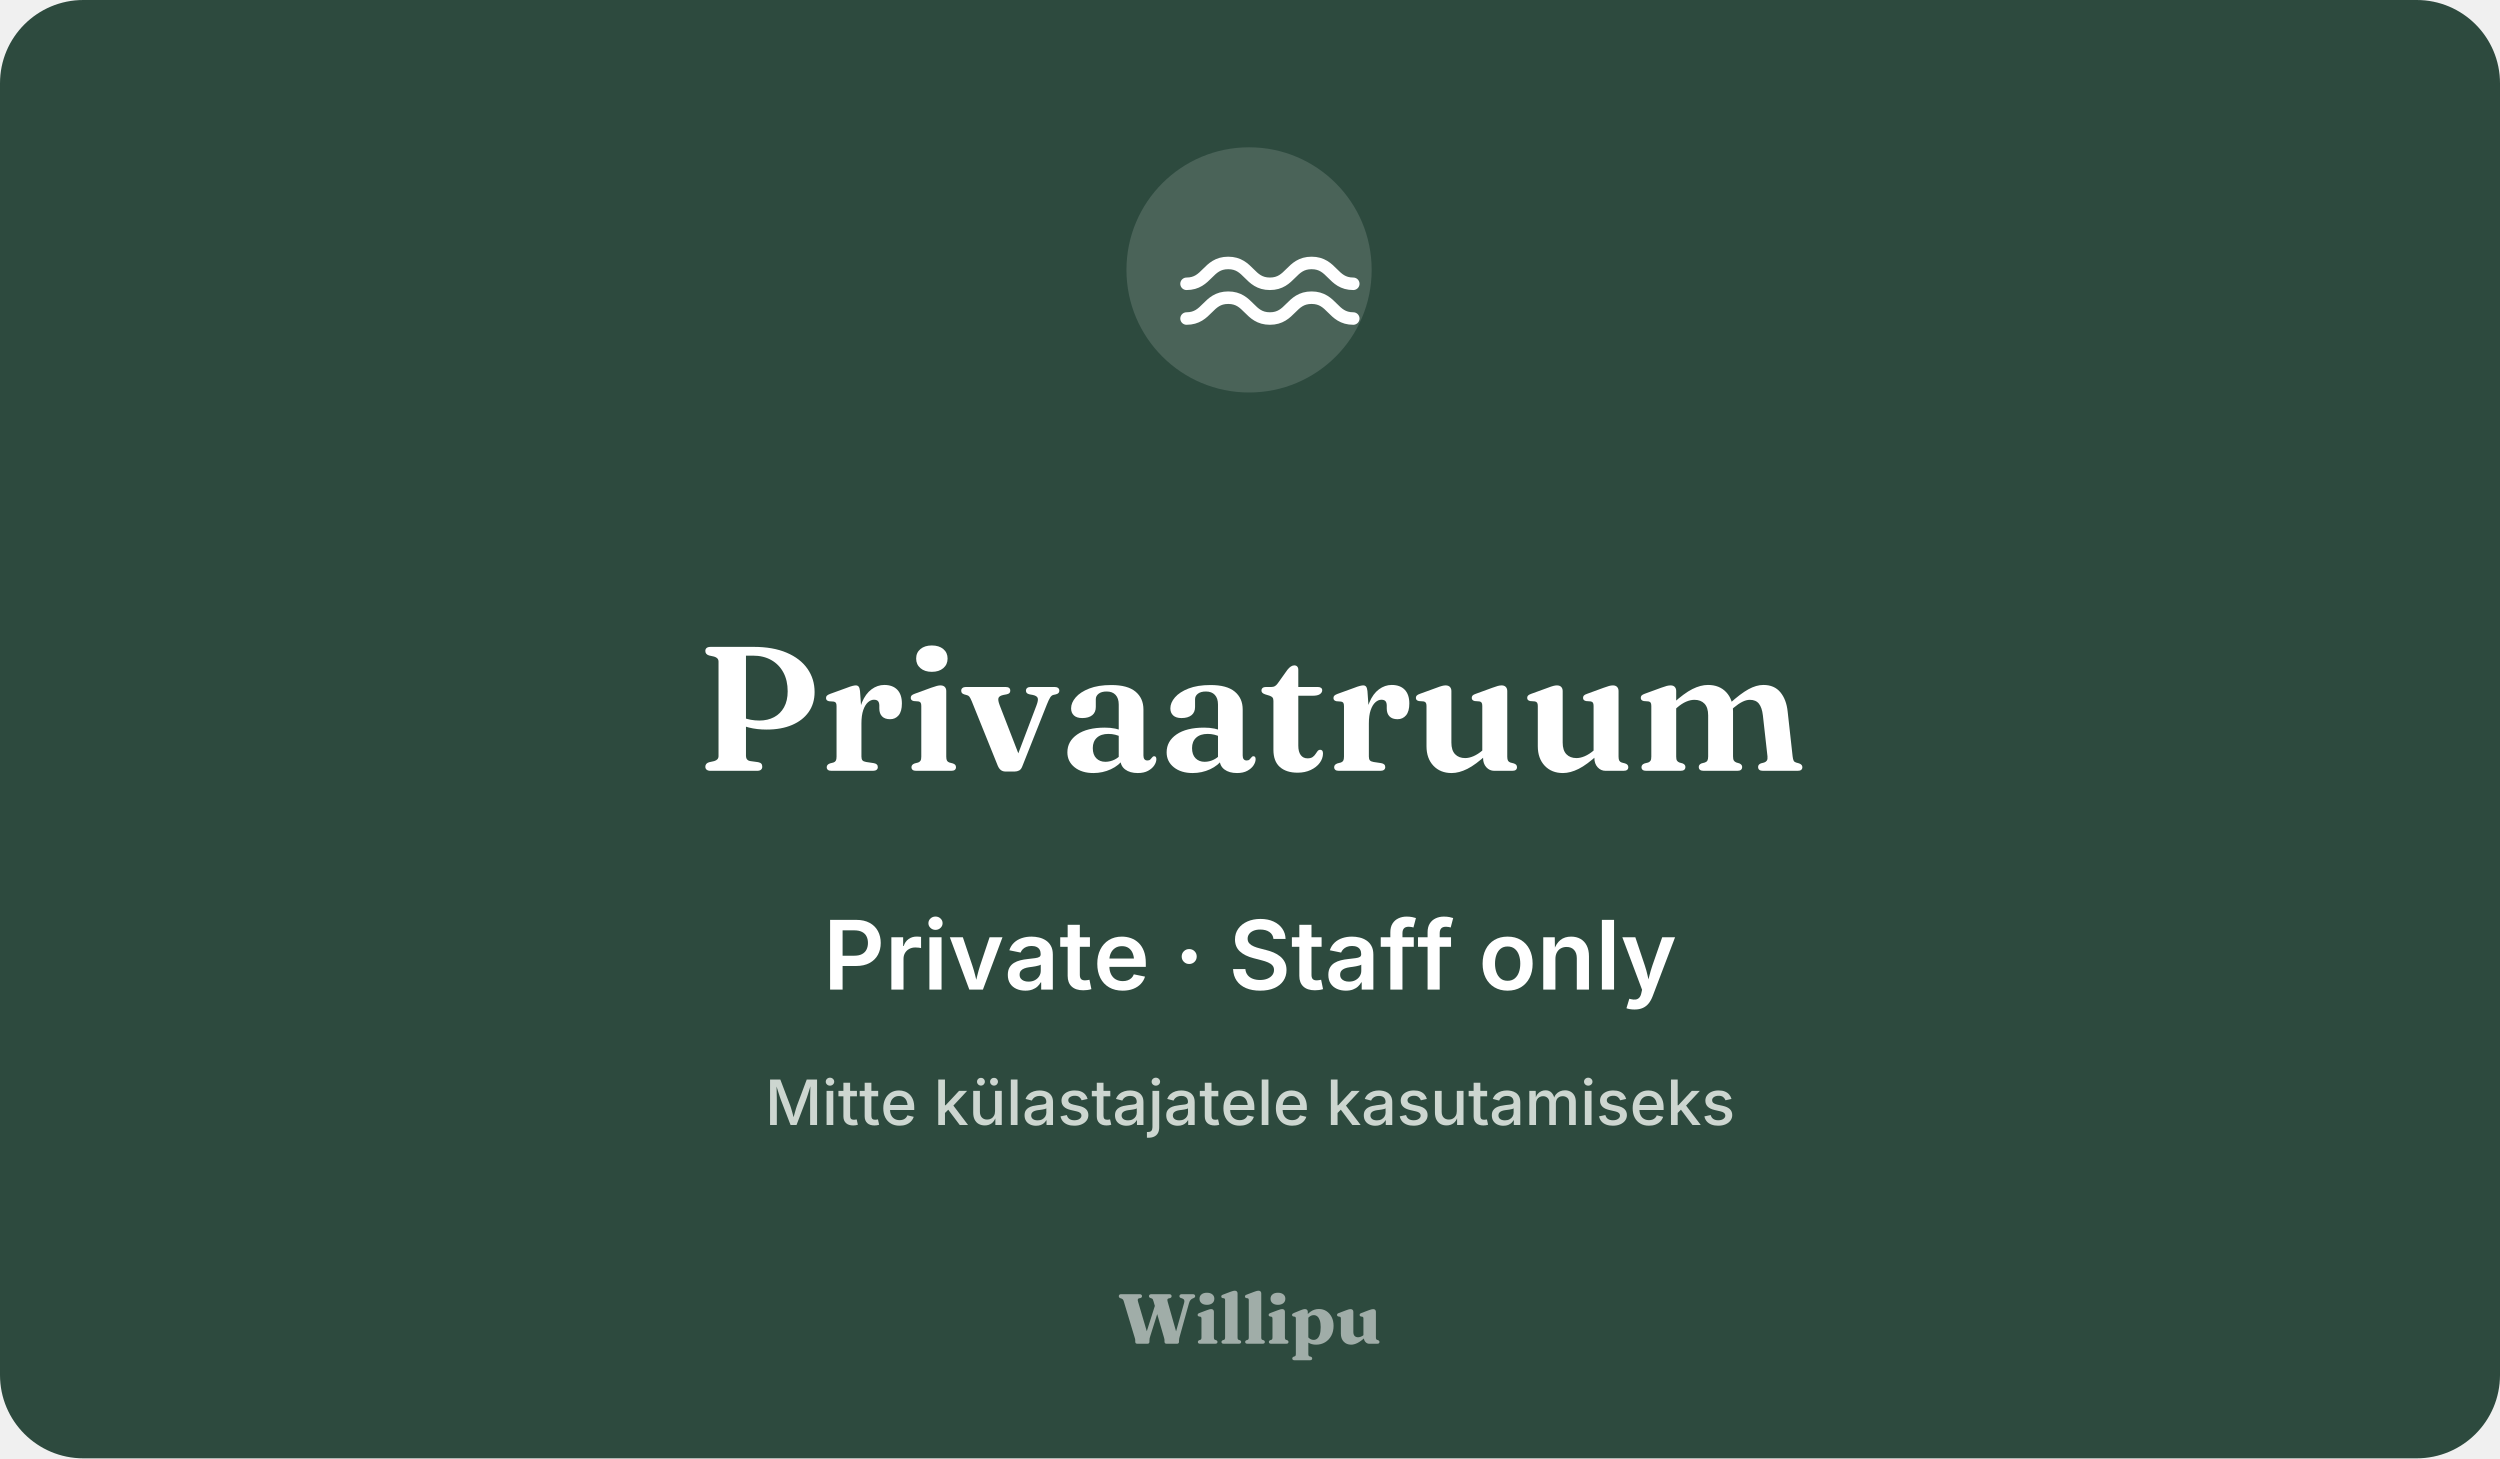
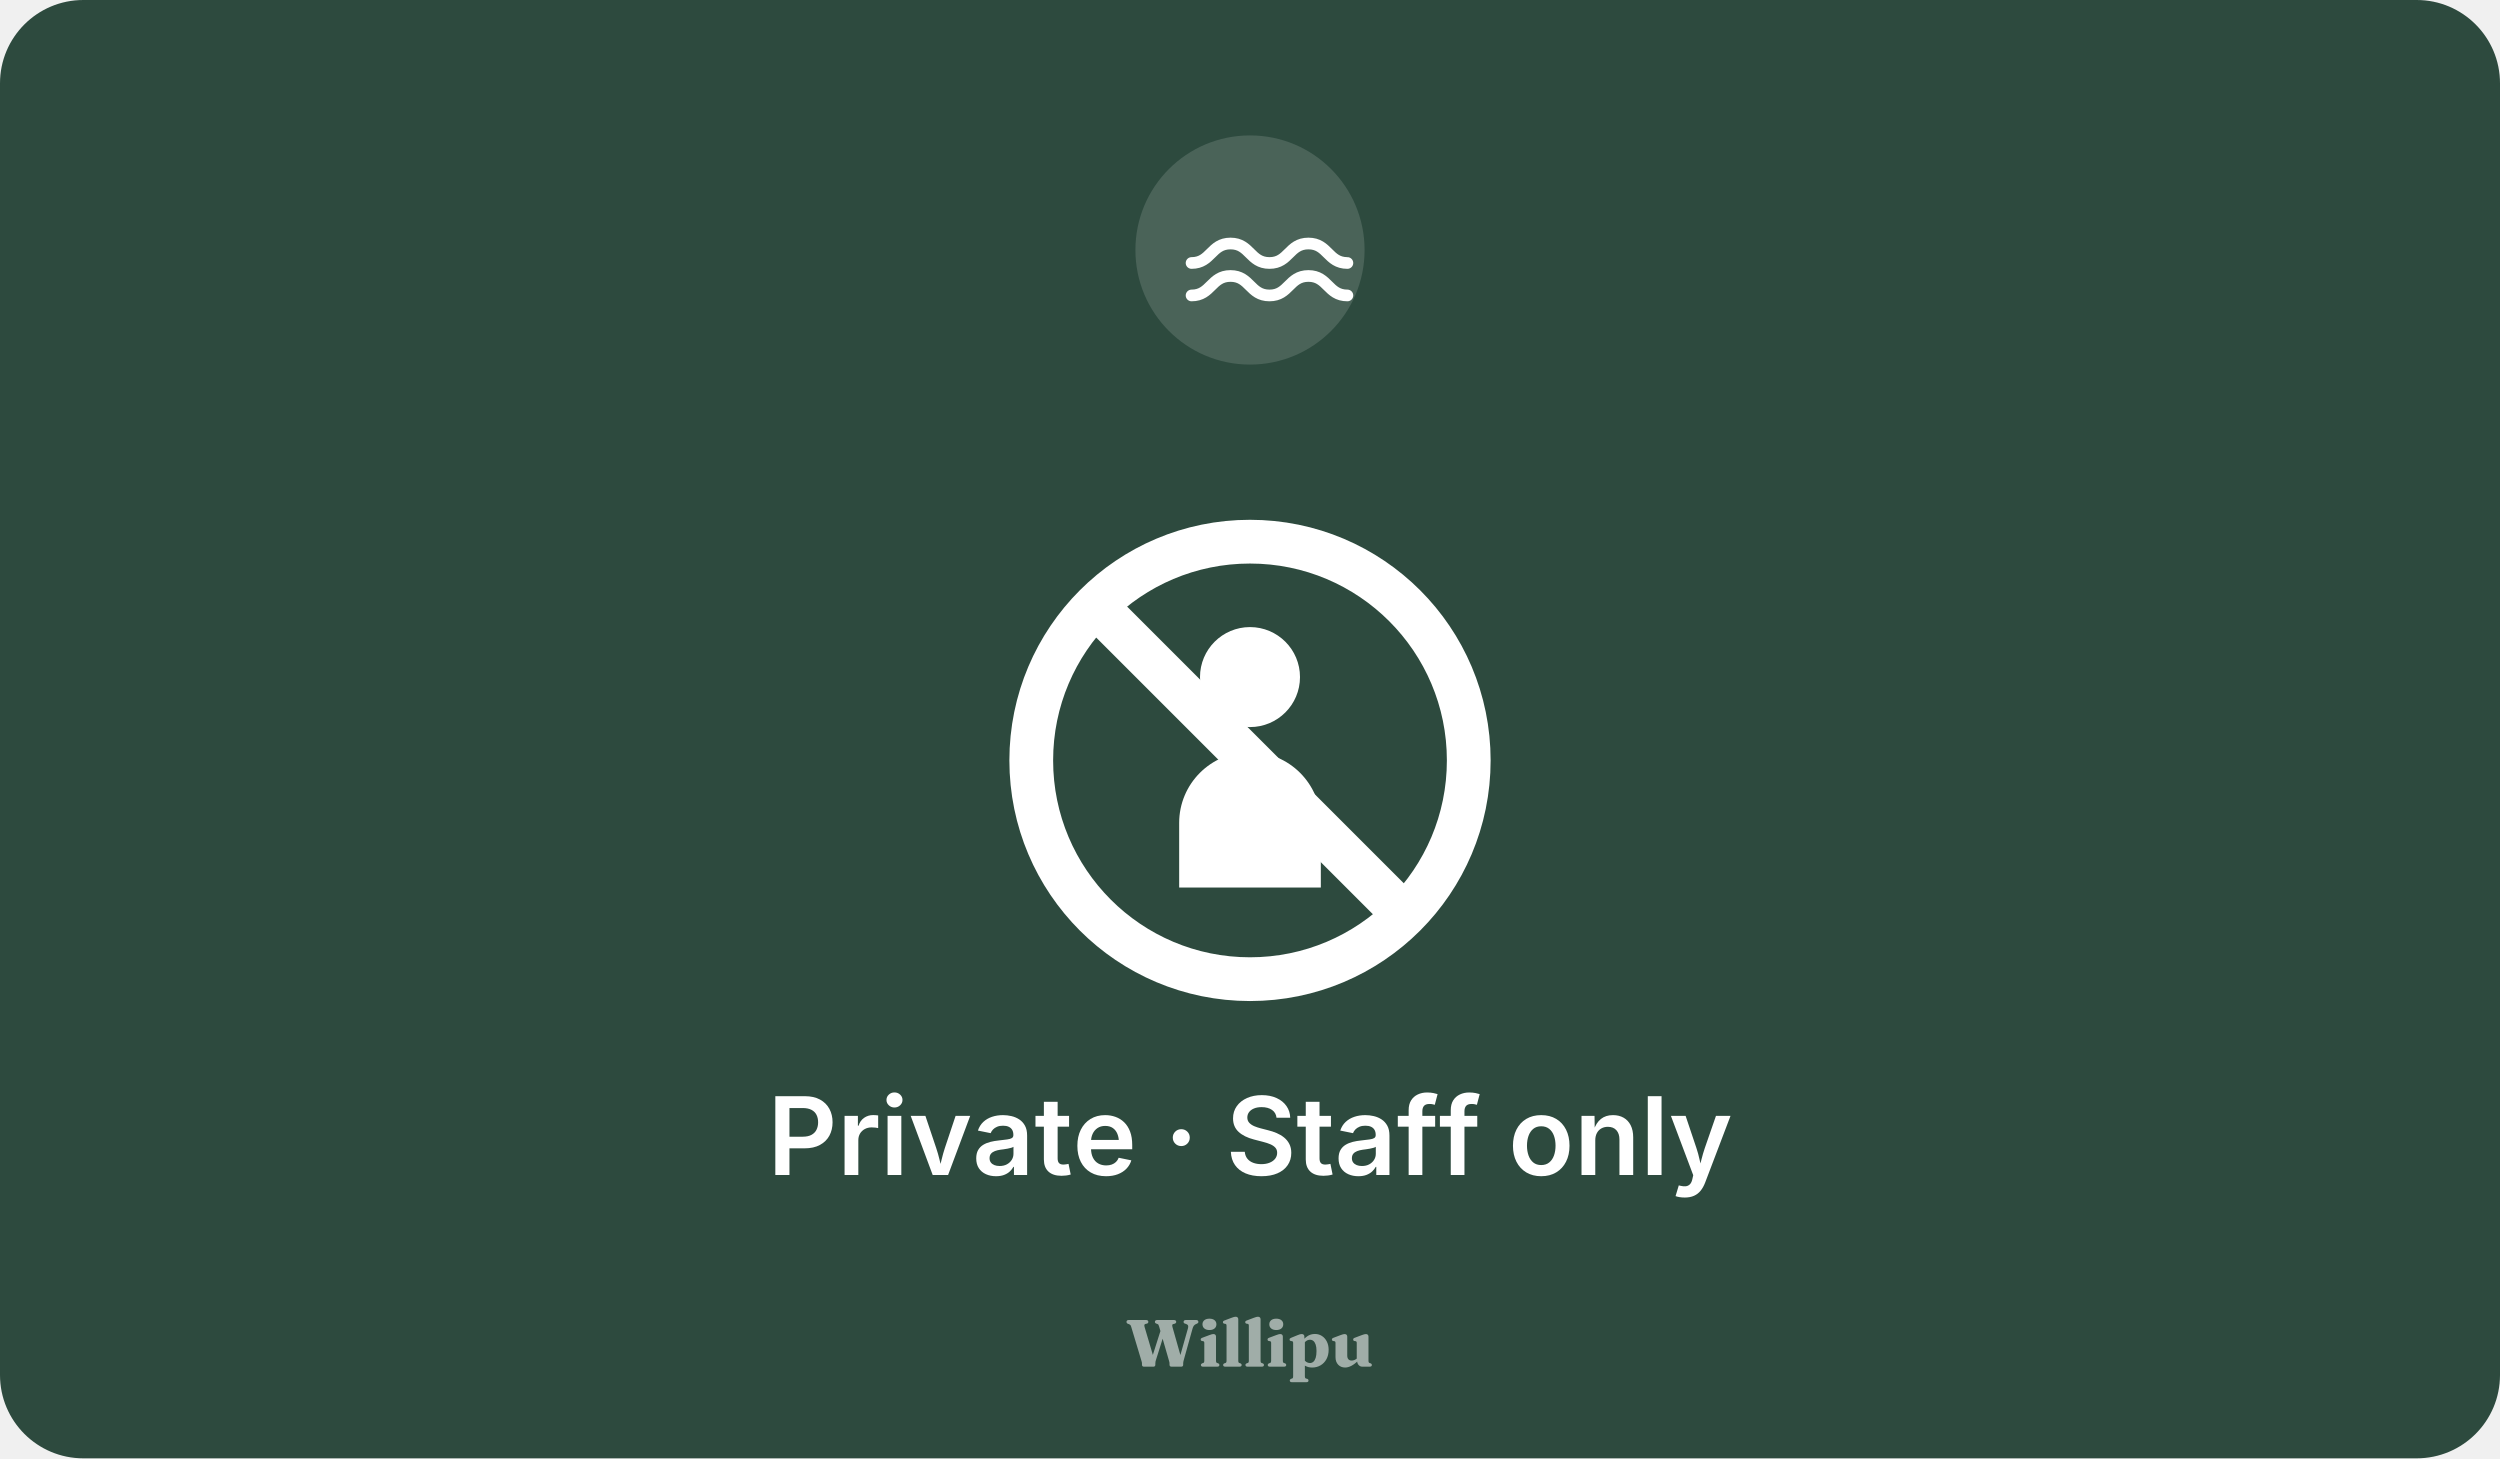
<svg xmlns="http://www.w3.org/2000/svg" width="120mm" height="70mm" viewBox="0 0 120 70">
  <rect width="120" height="70" rx="4" fill="#2d4a3e" />
-   <g transform="translate(53 6) scale(0.107)">
+   <g transform="translate(53.5 5.5) scale(0.1)">
    <circle cx="65" cy="65" r="55" fill="#ffffff" fill-opacity="0.14" />
    <g transform="translate(27.60 27.60) scale(3.1167)" fill="none" stroke="#ffffff" stroke-width="1.8" stroke-linecap="round">
      <path d="M3 14c3 0 3-3 6-3s3 3 6 3 3-3 6-3 3 3 6 3" />
      <path d="M3 19c3 0 3-3 6-3s3 3 6 3 3-3 6-3 3 3 6 3" />
    </g>
  </g>
-   <g transform="translate(33.414 37.000)" fill="#ffffff">
-     <g transform="scale(0.00425 -0.00425)">
-       <path transform="translate(0 0)" d="M1338 890Q1338 760 1271.5 665.0Q1205 570 1083.5 518.0Q962 466 797 466Q687 466 596.0 489.0Q505 512 437 554L451 643Q487 618 529.0 601.5Q571 585 618.0 576.5Q665 568 716 568Q808 568 880.0 606.0Q952 644 993.0 718.0Q1034 792 1034 898Q1034 1021 985.5 1111.0Q937 1201 849.0 1251.0Q761 1301 642 1301H563V167Q563 145 575.0 129.5Q587 114 613 110L700 98Q725 93 736.0 81.0Q747 69 747 46Q747 25 732.5 12.5Q718 0 687 0H165Q134 0 119.0 12.5Q104 25 104 46Q104 84 146 97L204 110Q228 117 240.5 131.0Q253 145 253 167V1233Q253 1255 240.5 1269.0Q228 1283 204 1290L146 1303Q104 1316 104 1354Q104 1376 119.0 1388.0Q134 1400 165 1400H650Q868 1400 1022.0 1334.5Q1176 1269 1257.0 1153.5Q1338 1038 1338 890Z" />
-       <path transform="translate(1396 0)" d="M436 530Q436 675 477.0 773.0Q518 871 585.0 920.5Q652 970 729 970Q824 970 876.0 916.0Q928 862 928 761Q928 671 891.0 627.0Q854 583 795 583Q735 583 704.0 615.0Q673 647 673 704V740Q672 772 658.0 787.5Q644 803 612 803Q577 803 544.5 774.0Q512 745 491.5 686.0Q471 627 471 535ZM455 901 471 674V161Q471 132 482.5 118.5Q494 105 524 100L610 87Q633 83 644.5 72.0Q656 61 656 42Q656 22 641.5 11.0Q627 0 600 0H133Q105 0 92.0 11.0Q79 22 79 41Q79 56 88.0 66.5Q97 77 116 84L155 94Q173 100 181.5 114.5Q190 129 190 160V731Q190 757 182.5 768.0Q175 779 158 782L105 786Q87 790 79.0 799.0Q71 808 71 822Q71 839 81.0 849.0Q91 859 117 869L299 935Q348 954 371.0 959.5Q394 965 407 965Q429 965 440.0 950.5Q451 936 455 901Z" />
-       <path transform="translate(2353 0)" d="M472 902V160Q472 129 480.5 114.5Q489 100 507 94L545 84Q564 78 573.0 67.5Q582 57 582 41Q582 22 569.0 11.0Q556 0 527 0H133Q105 0 92.0 11.0Q79 22 79 41Q79 56 88.0 66.5Q97 77 116 84L155 94Q173 101 181.5 115.0Q190 129 190 160V733Q190 759 182.5 770.0Q175 781 158 784L105 788Q87 792 79.0 801.0Q71 810 71 824Q71 841 80.5 851.0Q90 861 117 871L303 939Q342 953 365.5 959.0Q389 965 405 965Q439 965 455.5 947.5Q472 930 472 902ZM309 1118Q229 1118 180.5 1159.5Q132 1201 132 1268Q132 1335 180.5 1375.5Q229 1416 309 1416Q390 1416 438.5 1375.5Q487 1335 487 1268Q487 1201 438.5 1159.5Q390 1118 309 1118Z" />
-       <path transform="translate(2987 0)" d="M610 -8H508Q477 -8 455.5 8.0Q434 24 420 57L126 786Q110 824 99.5 837.0Q89 850 74 854L42 863Q23 869 15.0 879.0Q7 889 7 905Q7 925 21.5 936.0Q36 947 60 947H508Q561 947 561 905Q561 889 552.0 879.0Q543 869 520 864L483 857Q437 847 428.0 823.0Q419 799 442 739L677 133L614 98L857 739Q880 799 870.5 823.0Q861 847 816 857L778 864Q757 869 747.5 879.0Q738 889 738 905Q738 925 752.0 936.0Q766 947 790 947H1062Q1087 947 1101.0 936.0Q1115 925 1115 905Q1115 891 1107.0 880.5Q1099 870 1077 864L1046 857Q1027 852 1011.5 828.0Q996 804 973 746L697 51Q684 16 661.0 4.0Q638 -8 610 -8Z" />
-       <path transform="translate(4107 0)" d="M685 127V148L666 152V749Q666 819 630.5 857.5Q595 896 530 896Q471 896 439.0 871.0Q407 846 407 809V721Q407 661 367.0 628.5Q327 596 254 596Q192 596 160.0 625.5Q128 655 128 706Q128 769 180.0 829.5Q232 890 333.0 929.5Q434 969 582 969Q766 969 855.5 894.5Q945 820 945 693V173Q945 145 956.5 131.0Q968 117 989 117Q1011 117 1022.0 127.5Q1033 138 1041 149Q1046 156 1052.0 160.5Q1058 165 1067 165Q1079 165 1085.0 156.0Q1091 147 1091 132Q1091 98 1067.5 62.0Q1044 26 997.5 0.5Q951 -25 881 -25Q792 -25 738.5 15.5Q685 56 685 127ZM86 209Q86 334 197.5 411.0Q309 488 509 488Q574 488 626.5 477.0Q679 466 717 447L695 383Q661 399 625.5 408.0Q590 417 549 417Q466 417 419.5 374.5Q373 332 373 257Q373 182 412.5 142.0Q452 102 515 102Q569 102 618.5 126.5Q668 151 702 195L724 138Q669 60 576.5 17.5Q484 -25 380 -25Q249 -25 167.5 40.0Q86 105 86 209Z" />
-       <path transform="translate(5228 0)" d="M685 127V148L666 152V749Q666 819 630.5 857.5Q595 896 530 896Q471 896 439.0 871.0Q407 846 407 809V721Q407 661 367.0 628.5Q327 596 254 596Q192 596 160.0 625.5Q128 655 128 706Q128 769 180.0 829.5Q232 890 333.0 929.5Q434 969 582 969Q766 969 855.5 894.5Q945 820 945 693V173Q945 145 956.5 131.0Q968 117 989 117Q1011 117 1022.0 127.5Q1033 138 1041 149Q1046 156 1052.0 160.5Q1058 165 1067 165Q1079 165 1085.0 156.0Q1091 147 1091 132Q1091 98 1067.5 62.0Q1044 26 997.5 0.5Q951 -25 881 -25Q792 -25 738.5 15.5Q685 56 685 127ZM86 209Q86 334 197.5 411.0Q309 488 509 488Q574 488 626.5 477.0Q679 466 717 447L695 383Q661 399 625.5 408.0Q590 417 549 417Q466 417 419.5 374.5Q373 332 373 257Q373 182 412.5 142.0Q452 102 515 102Q569 102 618.5 126.5Q668 151 702 195L724 138Q669 60 576.5 17.5Q484 -25 380 -25Q249 -25 167.5 40.0Q86 105 86 209Z" />
-       <path transform="translate(6349 0)" d="M126 849 80 863Q56 871 46.0 881.5Q36 892 36 906Q36 926 49.5 936.5Q63 947 86 947H147Q171 947 187.0 956.0Q203 965 220 988L329 1141Q350 1167 369.0 1179.0Q388 1191 407 1191Q428 1191 440.0 1178.0Q452 1165 452 1140V285Q452 215 479.5 178.0Q507 141 556 141Q593 141 613.5 155.5Q634 170 646.0 189.0Q658 208 669.5 222.5Q681 237 699 238Q714 238 722.5 228.0Q731 218 731 195Q730 138 693.5 89.0Q657 40 592.0 9.5Q527 -21 444 -21Q316 -21 243.5 43.5Q171 108 171 238V790Q171 816 160.5 828.5Q150 841 126 849ZM341 848V947H672Q695 947 708.5 937.5Q722 928 722 910Q722 884 696.0 866.0Q670 848 612 848Z" />
-       <path transform="translate(7127 0)" d="M436 530Q436 675 477.0 773.0Q518 871 585.0 920.5Q652 970 729 970Q824 970 876.0 916.0Q928 862 928 761Q928 671 891.0 627.0Q854 583 795 583Q735 583 704.0 615.0Q673 647 673 704V740Q672 772 658.0 787.5Q644 803 612 803Q577 803 544.5 774.0Q512 745 491.5 686.0Q471 627 471 535ZM455 901 471 674V161Q471 132 482.5 118.5Q494 105 524 100L610 87Q633 83 644.5 72.0Q656 61 656 42Q656 22 641.5 11.0Q627 0 600 0H133Q105 0 92.0 11.0Q79 22 79 41Q79 56 88.0 66.5Q97 77 116 84L155 94Q173 100 181.5 114.5Q190 129 190 160V731Q190 757 182.5 768.0Q175 779 158 782L105 786Q87 790 79.0 799.0Q71 808 71 822Q71 839 81.0 849.0Q91 859 117 869L299 935Q348 954 371.0 959.5Q394 965 407 965Q429 965 440.0 950.5Q451 936 455 901Z" />
-       <path transform="translate(8084 0)" d="M804 144V193L795 197V733Q795 758 787.5 769.5Q780 781 763 784L710 788Q692 792 684.0 801.0Q676 810 676 824Q676 840 685.5 850.5Q695 861 722 870L908 938Q946 952 969.5 958.5Q993 965 1013 965Q1044 965 1060.5 947.5Q1077 930 1077 901V160Q1077 129 1085.5 114.5Q1094 100 1112 94L1150 84Q1169 78 1178.0 67.5Q1187 57 1187 41Q1187 22 1174.0 11.0Q1161 0 1132 0H931Q877 0 840.5 40.5Q804 81 804 144ZM165 278V733Q165 758 157.0 769.5Q149 781 132 784L79 788Q61 792 53.0 801.0Q45 810 45 824Q45 840 55.0 850.5Q65 861 91 870L278 938Q317 953 340.0 959.0Q363 965 380 965Q413 965 429.5 947.5Q446 930 446 901V319Q446 231 488.0 187.5Q530 144 602 144Q646 144 696.0 165.5Q746 187 799 232L839 267L885 220L846 185Q720 69 626.0 22.0Q532 -25 449 -25Q321 -25 243.0 57.5Q165 140 165 278Z" />
-       <path transform="translate(9341 0)" d="M804 144V193L795 197V733Q795 758 787.5 769.5Q780 781 763 784L710 788Q692 792 684.0 801.0Q676 810 676 824Q676 840 685.5 850.5Q695 861 722 870L908 938Q946 952 969.5 958.5Q993 965 1013 965Q1044 965 1060.5 947.5Q1077 930 1077 901V160Q1077 129 1085.5 114.5Q1094 100 1112 94L1150 84Q1169 78 1178.0 67.5Q1187 57 1187 41Q1187 22 1174.0 11.0Q1161 0 1132 0H931Q877 0 840.5 40.5Q804 81 804 144ZM165 278V733Q165 758 157.0 769.5Q149 781 132 784L79 788Q61 792 53.0 801.0Q45 810 45 824Q45 840 55.0 850.5Q65 861 91 870L278 938Q317 953 340.0 959.0Q363 965 380 965Q413 965 429.5 947.5Q446 930 446 901V319Q446 231 488.0 187.5Q530 144 602 144Q646 144 696.0 165.5Q746 187 799 232L839 267L885 220L846 185Q720 69 626.0 22.0Q532 -25 449 -25Q321 -25 243.0 57.5Q165 140 165 278Z" />
-       <path transform="translate(10598 0)" d="M471 902V160Q471 129 480.0 115.0Q489 101 507 94L543 84Q575 71 575 44Q575 0 519 0H133Q105 0 92.0 11.0Q79 22 79 41Q79 56 87.5 66.5Q96 77 115 84L155 94Q173 101 181.5 115.0Q190 129 190 160V733Q190 759 182.5 770.0Q175 781 158 784L105 788Q87 792 79.0 801.0Q71 810 71 824Q71 841 80.5 851.0Q90 861 117 871L303 939Q341 953 364.0 959.0Q387 965 408 965Q439 965 455.0 947.5Q471 930 471 902ZM441 679 395 726 434 761Q561 877 654.0 923.5Q747 970 830 970Q959 970 1036.0 888.0Q1113 806 1113 668V163Q1113 130 1122.5 115.5Q1132 101 1151 94L1185 84Q1216 70 1216 44Q1216 0 1161 0H782Q726 0 726 44Q726 71 757 84L795 94Q815 101 823.5 116.0Q832 131 832 163V627Q832 715 790.5 758.5Q749 802 677 802Q632 802 583.0 781.0Q534 760 481 714ZM1082 679 1037 726 1075 761Q1199 873 1287.5 921.5Q1376 970 1456 970Q1579 970 1647.5 887.5Q1716 805 1730 668L1786 163Q1790 130 1797.5 115.0Q1805 100 1824 94L1859 84Q1878 77 1887.0 66.5Q1896 56 1896 41Q1896 22 1883.0 11.0Q1870 0 1842 0H1452Q1396 0 1396 44Q1396 71 1427 84L1465 94Q1485 101 1495.0 116.0Q1505 131 1502 163L1450 627Q1440 714 1405.5 758.0Q1371 802 1303 802Q1263 802 1218.0 779.5Q1173 757 1122 714Z" />
-     </g>
+   <g>
+     <circle cx="60" cy="32.5" r="2.4" fill="#ffffff" />
+     <path d="M 56.6,42.6 v-3.1 a 3.4,3.4 0 0 1 6.8,0 v3.1 z" fill="#ffffff" />
+     <circle cx="60" cy="36.5" r="10.5" fill="none" stroke="#ffffff" stroke-width="2.1" />
+     <line x1="52.6" y1="29.1" x2="67.4" y2="43.9" stroke="#ffffff" stroke-width="2.1" />
  </g>
-   <g transform="translate(39.508 47.500)" fill="#ffffff">
-     <g transform="scale(0.002246 -0.002246)">
+   <g transform="translate(36.835 56.400)" fill="#ffffff">
+     <g transform="scale(0.002539 -0.002539)">
      <path transform="translate(0 0)" d="M150 0V1490H707Q878 1490 995.0 1426.0Q1112 1362 1172.0 1250.5Q1232 1139 1232 997Q1232 854 1171.5 743.0Q1111 632 993.0 568.0Q875 504 703 504H334V724H668Q769 724 833.5 759.0Q898 794 928.5 856.0Q959 918 959 997Q959 1076 928.5 1137.0Q898 1198 833.0 1232.0Q768 1266 666 1266H417V0Z" />
      <path transform="translate(1321 0)" d="M138 0V1118H390V931H402Q432 1028 507.0 1080.5Q582 1133 678 1133Q700 1133 727.0 1131.0Q754 1129 773 1126V887Q757 892 721.0 896.0Q685 900 650 900Q578 900 520.5 869.0Q463 838 430.5 783.5Q398 729 398 658V0Z" />
      <path transform="translate(2134 0)" d="M138 0V1118H398V0ZM268 1276Q206 1276 161.5 1318.0Q117 1360 117 1418Q117 1478 161.5 1519.5Q206 1561 268 1561Q331 1561 375.5 1519.5Q420 1478 420 1419Q420 1360 375.5 1318.0Q331 1276 268 1276Z" />
      <path transform="translate(2670 0)" d="M455 0 39 1118H317L521 510Q557 403 583.0 295.0Q609 187 636 76H571Q599 187 624.5 295.0Q650 403 685 510L888 1118H1164L746 0Z" />
      <path transform="translate(3872 0)" d="M450 -23Q344 -23 259.0 15.5Q174 54 125.0 129.0Q76 204 76 314Q76 409 111.5 471.0Q147 533 207.5 570.0Q268 607 344.0 626.0Q420 645 502 653Q599 664 660.0 672.0Q721 680 749.5 698.0Q778 716 778 754V759Q778 814 756.0 852.5Q734 891 690.5 911.5Q647 932 583 932Q518 932 470.5 912.0Q423 892 393.0 860.0Q363 828 349 791L108 840Q141 939 210.0 1003.5Q279 1068 374.5 1100.0Q470 1132 582 1132Q661 1132 741.5 1113.5Q822 1095 889.0 1051.0Q956 1007 997.0 933.0Q1038 859 1038 747V0H789V154H779Q754 107 710.5 66.5Q667 26 602.5 1.5Q538 -23 450 -23ZM517 170Q598 170 656.5 202.0Q715 234 747.5 286.5Q780 339 780 401V533Q767 523 736.5 514.0Q706 505 668.5 498.0Q631 491 594.5 486.0Q558 481 533 478Q475 470 428.0 452.0Q381 434 354.5 401.5Q328 369 328 317Q328 269 352.5 236.5Q377 204 419.5 187.0Q462 170 517 170Z" />
      <path transform="translate(5048 0)" d="M655 1118V914H20V1118ZM179 1384H439V315Q439 254 465.0 225.5Q491 197 550 197Q568 197 597.5 201.5Q627 206 645 210L686 9Q643 -4 598.0 -9.5Q553 -15 512 -15Q351 -15 265.0 65.0Q179 145 179 293Z" />
      <path transform="translate(5771 0)" d="M632 -23Q463 -23 341.5 48.0Q220 119 154.5 248.0Q89 377 89 552Q89 725 153.5 855.0Q218 985 336.5 1058.5Q455 1132 615 1132Q717 1132 809.5 1099.0Q902 1066 973.5 997.0Q1045 928 1085.5 821.5Q1126 715 1126 568V486H212V663H997L875 611Q875 705 846.0 776.5Q817 848 759.5 888.0Q702 928 616 928Q530 928 470.0 887.5Q410 847 378.5 779.5Q347 712 347 629V507Q347 401 383.0 328.0Q419 255 484.0 218.0Q549 181 635 181Q692 181 738.5 197.5Q785 214 819.0 246.5Q853 279 870 326L1109 277Q1082 187 1017.0 119.5Q952 52 854.5 14.5Q757 -23 632 -23Z" />
      <path transform="translate(7498 0)" d="M326 547Q259 547 212.5 593.0Q166 639 166 707Q166 774 212.5 820.0Q259 866 326 866Q394 866 440.5 820.0Q487 774 487 707Q487 639 440.5 593.0Q394 547 326 547Z" />
      <path transform="translate(8667 0)" d="M673 -23Q500 -23 372.5 31.0Q245 85 173.0 188.0Q101 291 95 438H358Q365 360 407.0 308.0Q449 256 518.0 230.5Q587 205 671 205Q759 205 826.5 232.0Q894 259 932.0 307.5Q970 356 970 420Q970 478 936.5 516.0Q903 554 842.5 580.5Q782 607 701 627L532 671Q345 719 240.5 816.0Q136 913 136 1071Q136 1203 207.0 1302.0Q278 1401 401.0 1455.5Q524 1510 680 1510Q839 1510 959.0 1455.0Q1079 1400 1146.5 1303.0Q1214 1206 1217 1082H958Q948 1178 872.5 1230.5Q797 1283 676 1283Q592 1283 531.5 1257.5Q471 1232 438.5 1188.0Q406 1144 406 1087Q406 1025 444.5 985.0Q483 945 541.5 921.0Q600 897 660 882L799 846Q882 826 960.0 793.0Q1038 760 1100.5 709.5Q1163 659 1200.0 587.0Q1237 515 1237 418Q1237 287 1170.0 187.5Q1103 88 977.0 32.5Q851 -23 673 -23Z" />
      <path transform="translate(9999 0)" d="M655 1118V914H20V1118ZM179 1384H439V315Q439 254 465.0 225.5Q491 197 550 197Q568 197 597.5 201.5Q627 206 645 210L686 9Q643 -4 598.0 -9.5Q553 -15 512 -15Q351 -15 265.0 65.0Q179 145 179 293Z" />
      <path transform="translate(10722 0)" d="M450 -23Q344 -23 259.0 15.5Q174 54 125.0 129.0Q76 204 76 314Q76 409 111.5 471.0Q147 533 207.5 570.0Q268 607 344.0 626.0Q420 645 502 653Q599 664 660.0 672.0Q721 680 749.5 698.0Q778 716 778 754V759Q778 814 756.0 852.5Q734 891 690.5 911.5Q647 932 583 932Q518 932 470.5 912.0Q423 892 393.0 860.0Q363 828 349 791L108 840Q141 939 210.0 1003.5Q279 1068 374.5 1100.0Q470 1132 582 1132Q661 1132 741.5 1113.5Q822 1095 889.0 1051.0Q956 1007 997.0 933.0Q1038 859 1038 747V0H789V154H779Q754 107 710.5 66.5Q667 26 602.5 1.5Q538 -23 450 -23ZM517 170Q598 170 656.5 202.0Q715 234 747.5 286.5Q780 339 780 401V533Q767 523 736.5 514.0Q706 505 668.5 498.0Q631 491 594.5 486.0Q558 481 533 478Q475 470 428.0 452.0Q381 434 354.5 401.5Q328 369 328 317Q328 269 352.5 236.5Q377 204 419.5 187.0Q462 170 517 170Z" />
      <path transform="translate(11898 0)" d="M726 1118V914H20V1118ZM225 0V1225Q225 1337 271.5 1411.0Q318 1485 397.5 1522.5Q477 1560 572 1560Q641 1560 694.0 1549.0Q747 1538 772 1529L719 1327Q702 1332 677.5 1337.5Q653 1343 620 1343Q547 1343 515.5 1307.0Q484 1271 484 1205V0Z" />
      <path transform="translate(12694 0)" d="M726 1118V914H20V1118ZM225 0V1225Q225 1337 271.5 1411.0Q318 1485 397.5 1522.5Q477 1560 572 1560Q641 1560 694.0 1549.0Q747 1538 772 1529L719 1327Q702 1332 677.5 1337.5Q653 1343 620 1343Q547 1343 515.5 1307.0Q484 1271 484 1205V0Z" />
      <path transform="translate(14006 0)" d="M623 -23Q460 -23 340.0 49.5Q220 122 154.5 251.5Q89 381 89 553Q89 727 154.5 857.5Q220 988 340.0 1060.0Q460 1132 623 1132Q787 1132 907.0 1060.0Q1027 988 1092.5 857.5Q1158 727 1158 553Q1158 381 1092.5 251.5Q1027 122 907.0 49.5Q787 -23 623 -23ZM623 188Q714 188 774.5 237.0Q835 286 864.5 369.0Q894 452 894 554Q894 657 864.5 740.0Q835 823 774.5 872.0Q714 921 623 921Q532 921 472.5 872.0Q413 823 383.5 740.5Q354 658 354 554Q354 452 383.5 369.0Q413 286 472.5 237.0Q532 188 623 188Z" />
      <path transform="translate(15253 0)" d="M398 655V0H138V1118H384L388 842H367Q414 987 505.0 1059.5Q596 1132 733 1132Q848 1132 934.0 1083.0Q1020 1034 1067.5 940.0Q1115 846 1115 711V0H855V671Q855 783 797.0 847.0Q739 911 637 911Q568 911 514.0 881.0Q460 851 429.0 793.5Q398 736 398 655Z" />
      <path transform="translate(16506 0)" d="M398 1490V0H138V1490Z" />
      <path transform="translate(17042 0)" d="M127 -399 188 -196 219 -204Q278 -219 324.0 -212.5Q370 -206 401.0 -172.5Q432 -139 445 -75L461 -4L39 1118H317L521 510Q557 402 580.0 295.0Q603 188 631 76H563Q590 188 617.0 295.5Q644 403 680 510L891 1118H1166L686 -144Q652 -233 601.0 -296.5Q550 -360 476.0 -393.0Q402 -426 301 -426Q246 -426 199.5 -418.0Q153 -410 127 -399Z" />
    </g>
  </g>
-   <g transform="translate(36.721 54.000)" fill="#cdd6d0">
-     <g transform="scale(0.001465 -0.001465)">
-       <path transform="translate(0 0)" d="M165 0V1490H501L826 635Q840 597 857.5 539.0Q875 481 894.0 413.0Q913 345 930.0 279.0Q947 213 960 160H912Q925 210 942.0 275.5Q959 341 978.0 409.0Q997 477 1015.0 537.0Q1033 597 1047 635L1367 1490H1705V0H1478V802Q1478 848 1479.0 912.0Q1480 976 1481.5 1047.5Q1483 1119 1484.5 1192.0Q1486 1265 1487 1332H1504Q1484 1259 1460.5 1181.5Q1437 1104 1414.5 1032.0Q1392 960 1371.5 900.5Q1351 841 1337 802L1032 0H837L528 802Q513 840 493.5 898.5Q474 957 451.0 1028.5Q428 1100 404.0 1177.5Q380 1255 356 1332H376Q378 1271 379.5 1199.5Q381 1128 382.5 1055.0Q384 982 385.5 916.5Q387 851 387 802V0Z" />
-       <path transform="translate(1869 0)" d="M148 0V1118H368V0ZM259 1289Q202 1289 161.5 1327.0Q121 1365 121 1419Q121 1474 161.5 1512.0Q202 1550 259 1550Q316 1550 357.0 1512.0Q398 1474 398 1419Q398 1365 357.0 1327.0Q316 1289 259 1289Z" />
-       <path transform="translate(2385 0)" d="M626 1118V939H20V1118ZM183 1384H403V302Q403 235 431.5 203.5Q460 172 525 172Q542 172 570.0 176.0Q598 180 618 184L657 8Q622 -4 582.0 -9.5Q542 -15 503 -15Q351 -15 267.0 63.5Q183 142 183 284Z" />
-       <path transform="translate(3082 0)" d="M626 1118V939H20V1118ZM183 1384H403V302Q403 235 431.5 203.5Q460 172 525 172Q542 172 570.0 176.0Q598 180 618 184L657 8Q622 -4 582.0 -9.5Q542 -15 503 -15Q351 -15 267.0 63.5Q183 142 183 284Z" />
-       <path transform="translate(3779 0)" d="M630 -23Q465 -23 345.0 48.0Q225 119 160.5 248.0Q96 377 96 551Q96 723 159.5 854.0Q223 985 339.0 1058.5Q455 1132 611 1132Q707 1132 796.0 1100.5Q885 1069 956.0 1002.0Q1027 935 1068.5 828.5Q1110 722 1110 570V492H219V656H997L894 602Q894 705 862.0 783.5Q830 862 767.5 906.0Q705 950 611 950Q518 950 452.0 905.0Q386 860 351.5 786.5Q317 713 317 626V514Q317 399 356.5 319.5Q396 240 467.0 199.5Q538 159 632 159Q694 159 744.0 176.5Q794 194 830.5 229.5Q867 265 886 317L1093 268Q1066 182 1002.5 116.0Q939 50 844.5 13.5Q750 -23 630 -23Z" />
-       <path transform="translate(5528 0)" d="M351 377V646H388L829 1118H1093L588 577H551ZM148 0V1490H368V0ZM852 0 455 528 607 684 1124 0Z" />
-       <path transform="translate(6673 0)" d="M529 -14Q415 -14 329.0 34.0Q243 82 195.5 176.0Q148 270 148 408V1118H368V435Q368 314 431.5 246.0Q495 178 604 178Q679 178 737.5 210.5Q796 243 830.0 305.5Q864 368 864 456V1118H1084V0H874L873 274H894Q845 122 751.0 54.0Q657 -14 529 -14ZM830 1291Q777 1291 739.0 1329.0Q701 1367 701 1419Q701 1472 739.0 1509.0Q777 1546 830 1546Q884 1546 921.5 1509.0Q959 1472 959 1419Q959 1367 921.5 1329.0Q884 1291 830 1291ZM402 1291Q349 1291 311.0 1329.0Q273 1367 273 1419Q273 1472 311.0 1509.0Q349 1546 402 1546Q455 1546 492.5 1509.0Q530 1472 530 1419Q530 1367 492.5 1329.0Q455 1291 402 1291Z" />
-       <path transform="translate(7905 0)" d="M368 1490V0H148V1490Z" />
-       <path transform="translate(8421 0)" d="M461 -25Q355 -25 269.0 14.5Q183 54 133.0 130.0Q83 206 83 316Q83 411 119.5 472.0Q156 533 218.5 569.0Q281 605 357.5 623.0Q434 641 513 650Q612 662 674.0 669.5Q736 677 765.5 694.5Q795 712 795 751V757Q795 820 771.0 863.0Q747 906 699.5 929.5Q652 953 581 953Q508 953 455.5 930.5Q403 908 370.5 873.0Q338 838 322 800L115 854Q153 954 224.0 1015.0Q295 1076 387.0 1104.0Q479 1132 577 1132Q645 1132 721.0 1116.0Q797 1100 864.0 1058.0Q931 1016 973.0 940.0Q1015 864 1015 742V0H802V153H791Q769 110 726.0 69.0Q683 28 617.5 1.5Q552 -25 461 -25ZM510 152Q600 152 664.0 187.0Q728 222 762.0 280.0Q796 338 796 403V546Q784 534 750.5 524.5Q717 515 674.0 507.5Q631 500 591.0 495.0Q551 490 525 487Q463 479 411.5 460.0Q360 441 329.5 406.0Q299 371 299 313Q299 260 326.5 224.0Q354 188 401.0 170.0Q448 152 510 152Z" />
-       <path transform="translate(9584 0)" d="M549 -23Q428 -23 333.5 12.0Q239 47 178.5 115.5Q118 184 98 283L305 326Q328 239 391.0 197.0Q454 155 551 155Q657 155 720.0 199.5Q783 244 783 306Q783 360 744.5 395.0Q706 430 626 447L438 490Q282 525 206.0 602.0Q130 679 130 799Q130 899 186.0 974.0Q242 1049 339.0 1090.5Q436 1132 563 1132Q684 1132 770.0 1097.0Q856 1062 909.5 999.0Q963 936 986 853L789 810Q768 869 716.0 913.5Q664 958 565 958Q474 958 413.0 917.0Q352 876 352 813Q352 757 392.5 722.5Q433 688 525 667L705 627Q860 592 935.0 517.0Q1010 442 1010 325Q1010 223 951.5 144.5Q893 66 789.5 21.5Q686 -23 549 -23Z" />
-       <path transform="translate(10687 0)" d="M626 1118V939H20V1118ZM183 1384H403V302Q403 235 431.5 203.5Q460 172 525 172Q542 172 570.0 176.0Q598 180 618 184L657 8Q622 -4 582.0 -9.5Q542 -15 503 -15Q351 -15 267.0 63.5Q183 142 183 284Z" />
-       <path transform="translate(11384 0)" d="M461 -25Q355 -25 269.0 14.5Q183 54 133.0 130.0Q83 206 83 316Q83 411 119.5 472.0Q156 533 218.5 569.0Q281 605 357.5 623.0Q434 641 513 650Q612 662 674.0 669.5Q736 677 765.5 694.5Q795 712 795 751V757Q795 820 771.0 863.0Q747 906 699.5 929.5Q652 953 581 953Q508 953 455.5 930.5Q403 908 370.5 873.0Q338 838 322 800L115 854Q153 954 224.0 1015.0Q295 1076 387.0 1104.0Q479 1132 577 1132Q645 1132 721.0 1116.0Q797 1100 864.0 1058.0Q931 1016 973.0 940.0Q1015 864 1015 742V0H802V153H791Q769 110 726.0 69.0Q683 28 617.5 1.5Q552 -25 461 -25ZM510 152Q600 152 664.0 187.0Q728 222 762.0 280.0Q796 338 796 403V546Q784 534 750.5 524.5Q717 515 674.0 507.5Q631 500 591.0 495.0Q551 490 525 487Q463 479 411.5 460.0Q360 441 329.5 406.0Q299 371 299 313Q299 260 326.5 224.0Q354 188 401.0 170.0Q448 152 510 152Z" />
-       <path transform="translate(12547 0)" d="M147 1118H368V-72Q369 -186 327.5 -263.0Q286 -340 206.0 -379.0Q126 -418 10 -418H-34V-229H1Q79 -229 113.0 -188.5Q147 -148 147 -71ZM258 1289Q201 1289 160.5 1327.0Q120 1365 120 1419Q120 1474 160.5 1512.0Q201 1550 258 1550Q315 1550 356.0 1512.0Q397 1474 397 1419Q397 1365 356.0 1327.0Q315 1289 258 1289Z" />
-       <path transform="translate(13063 0)" d="M461 -25Q355 -25 269.0 14.5Q183 54 133.0 130.0Q83 206 83 316Q83 411 119.5 472.0Q156 533 218.5 569.0Q281 605 357.5 623.0Q434 641 513 650Q612 662 674.0 669.5Q736 677 765.5 694.5Q795 712 795 751V757Q795 820 771.0 863.0Q747 906 699.5 929.5Q652 953 581 953Q508 953 455.5 930.5Q403 908 370.5 873.0Q338 838 322 800L115 854Q153 954 224.0 1015.0Q295 1076 387.0 1104.0Q479 1132 577 1132Q645 1132 721.0 1116.0Q797 1100 864.0 1058.0Q931 1016 973.0 940.0Q1015 864 1015 742V0H802V153H791Q769 110 726.0 69.0Q683 28 617.5 1.5Q552 -25 461 -25ZM510 152Q600 152 664.0 187.0Q728 222 762.0 280.0Q796 338 796 403V546Q784 534 750.5 524.5Q717 515 674.0 507.5Q631 500 591.0 495.0Q551 490 525 487Q463 479 411.5 460.0Q360 441 329.5 406.0Q299 371 299 313Q299 260 326.5 224.0Q354 188 401.0 170.0Q448 152 510 152Z" />
-       <path transform="translate(14226 0)" d="M626 1118V939H20V1118ZM183 1384H403V302Q403 235 431.5 203.5Q460 172 525 172Q542 172 570.0 176.0Q598 180 618 184L657 8Q622 -4 582.0 -9.5Q542 -15 503 -15Q351 -15 267.0 63.5Q183 142 183 284Z" />
-       <path transform="translate(14923 0)" d="M630 -23Q465 -23 345.0 48.0Q225 119 160.5 248.0Q96 377 96 551Q96 723 159.5 854.0Q223 985 339.0 1058.5Q455 1132 611 1132Q707 1132 796.0 1100.5Q885 1069 956.0 1002.0Q1027 935 1068.5 828.5Q1110 722 1110 570V492H219V656H997L894 602Q894 705 862.0 783.5Q830 862 767.5 906.0Q705 950 611 950Q518 950 452.0 905.0Q386 860 351.5 786.5Q317 713 317 626V514Q317 399 356.5 319.5Q396 240 467.0 199.5Q538 159 632 159Q694 159 744.0 176.5Q794 194 830.5 229.5Q867 265 886 317L1093 268Q1066 182 1002.5 116.0Q939 50 844.5 13.5Q750 -23 630 -23Z" />
-       <path transform="translate(16126 0)" d="M368 1490V0H148V1490Z" />
-       <path transform="translate(16642 0)" d="M630 -23Q465 -23 345.0 48.0Q225 119 160.5 248.0Q96 377 96 551Q96 723 159.5 854.0Q223 985 339.0 1058.5Q455 1132 611 1132Q707 1132 796.0 1100.5Q885 1069 956.0 1002.0Q1027 935 1068.5 828.5Q1110 722 1110 570V492H219V656H997L894 602Q894 705 862.0 783.5Q830 862 767.5 906.0Q705 950 611 950Q518 950 452.0 905.0Q386 860 351.5 786.5Q317 713 317 626V514Q317 399 356.5 319.5Q396 240 467.0 199.5Q538 159 632 159Q694 159 744.0 176.5Q794 194 830.5 229.5Q867 265 886 317L1093 268Q1066 182 1002.5 116.0Q939 50 844.5 13.5Q750 -23 630 -23Z" />
-       <path transform="translate(18391 0)" d="M351 377V646H388L829 1118H1093L588 577H551ZM148 0V1490H368V0ZM852 0 455 528 607 684 1124 0Z" />
-       <path transform="translate(19536 0)" d="M461 -25Q355 -25 269.0 14.5Q183 54 133.0 130.0Q83 206 83 316Q83 411 119.5 472.0Q156 533 218.5 569.0Q281 605 357.5 623.0Q434 641 513 650Q612 662 674.0 669.5Q736 677 765.5 694.5Q795 712 795 751V757Q795 820 771.0 863.0Q747 906 699.5 929.5Q652 953 581 953Q508 953 455.5 930.5Q403 908 370.5 873.0Q338 838 322 800L115 854Q153 954 224.0 1015.0Q295 1076 387.0 1104.0Q479 1132 577 1132Q645 1132 721.0 1116.0Q797 1100 864.0 1058.0Q931 1016 973.0 940.0Q1015 864 1015 742V0H802V153H791Q769 110 726.0 69.0Q683 28 617.5 1.5Q552 -25 461 -25ZM510 152Q600 152 664.0 187.0Q728 222 762.0 280.0Q796 338 796 403V546Q784 534 750.5 524.5Q717 515 674.0 507.5Q631 500 591.0 495.0Q551 490 525 487Q463 479 411.5 460.0Q360 441 329.5 406.0Q299 371 299 313Q299 260 326.5 224.0Q354 188 401.0 170.0Q448 152 510 152Z" />
-       <path transform="translate(20699 0)" d="M549 -23Q428 -23 333.5 12.0Q239 47 178.5 115.5Q118 184 98 283L305 326Q328 239 391.0 197.0Q454 155 551 155Q657 155 720.0 199.5Q783 244 783 306Q783 360 744.5 395.0Q706 430 626 447L438 490Q282 525 206.0 602.0Q130 679 130 799Q130 899 186.0 974.0Q242 1049 339.0 1090.5Q436 1132 563 1132Q684 1132 770.0 1097.0Q856 1062 909.5 999.0Q963 936 986 853L789 810Q768 869 716.0 913.5Q664 958 565 958Q474 958 413.0 917.0Q352 876 352 813Q352 757 392.5 722.5Q433 688 525 667L705 627Q860 592 935.0 517.0Q1010 442 1010 325Q1010 223 951.5 144.5Q893 66 789.5 21.5Q686 -23 549 -23Z" />
-       <path transform="translate(21802 0)" d="M529 -14Q415 -14 329.0 34.0Q243 82 195.5 176.0Q148 270 148 408V1118H368V435Q368 314 431.5 246.0Q495 178 604 178Q679 178 737.5 210.5Q796 243 830.0 305.5Q864 368 864 456V1118H1084V0H874L873 274H894Q845 122 751.0 54.0Q657 -14 529 -14Z" />
-       <path transform="translate(23034 0)" d="M626 1118V939H20V1118ZM183 1384H403V302Q403 235 431.5 203.5Q460 172 525 172Q542 172 570.0 176.0Q598 180 618 184L657 8Q622 -4 582.0 -9.5Q542 -15 503 -15Q351 -15 267.0 63.5Q183 142 183 284Z" />
-       <path transform="translate(23731 0)" d="M461 -25Q355 -25 269.0 14.5Q183 54 133.0 130.0Q83 206 83 316Q83 411 119.5 472.0Q156 533 218.5 569.0Q281 605 357.5 623.0Q434 641 513 650Q612 662 674.0 669.5Q736 677 765.5 694.5Q795 712 795 751V757Q795 820 771.0 863.0Q747 906 699.5 929.5Q652 953 581 953Q508 953 455.5 930.5Q403 908 370.5 873.0Q338 838 322 800L115 854Q153 954 224.0 1015.0Q295 1076 387.0 1104.0Q479 1132 577 1132Q645 1132 721.0 1116.0Q797 1100 864.0 1058.0Q931 1016 973.0 940.0Q1015 864 1015 742V0H802V153H791Q769 110 726.0 69.0Q683 28 617.5 1.5Q552 -25 461 -25ZM510 152Q600 152 664.0 187.0Q728 222 762.0 280.0Q796 338 796 403V546Q784 534 750.5 524.5Q717 515 674.0 507.5Q631 500 591.0 495.0Q551 490 525 487Q463 479 411.5 460.0Q360 441 329.5 406.0Q299 371 299 313Q299 260 326.5 224.0Q354 188 401.0 170.0Q448 152 510 152Z" />
-       <path transform="translate(24894 0)" d="M148 0V1118H357L363 859H346Q370 954 420.0 1015.0Q470 1076 537.0 1106.5Q604 1137 677 1137Q799 1137 874.0 1061.5Q949 986 975 851H947Q969 943 1023.0 1007.0Q1077 1071 1153.5 1104.0Q1230 1137 1317 1137Q1416 1137 1496.5 1094.0Q1577 1051 1624.0 966.0Q1671 881 1671 754V0H1451V732Q1451 844 1388.5 894.0Q1326 944 1241 944Q1172 944 1122.0 915.0Q1072 886 1045.0 834.5Q1018 783 1018 716V0H801V746Q801 836 743.5 890.0Q686 944 597 944Q536 944 483.5 915.5Q431 887 399.5 831.5Q368 776 368 695V0Z" />
-       <path transform="translate(26713 0)" d="M148 0V1118H368V0ZM259 1289Q202 1289 161.5 1327.0Q121 1365 121 1419Q121 1474 161.5 1512.0Q202 1550 259 1550Q316 1550 357.0 1512.0Q398 1474 398 1419Q398 1365 357.0 1327.0Q316 1289 259 1289Z" />
-       <path transform="translate(27229 0)" d="M549 -23Q428 -23 333.5 12.0Q239 47 178.5 115.5Q118 184 98 283L305 326Q328 239 391.0 197.0Q454 155 551 155Q657 155 720.0 199.5Q783 244 783 306Q783 360 744.5 395.0Q706 430 626 447L438 490Q282 525 206.0 602.0Q130 679 130 799Q130 899 186.0 974.0Q242 1049 339.0 1090.5Q436 1132 563 1132Q684 1132 770.0 1097.0Q856 1062 909.5 999.0Q963 936 986 853L789 810Q768 869 716.0 913.5Q664 958 565 958Q474 958 413.0 917.0Q352 876 352 813Q352 757 392.5 722.5Q433 688 525 667L705 627Q860 592 935.0 517.0Q1010 442 1010 325Q1010 223 951.5 144.5Q893 66 789.5 21.5Q686 -23 549 -23Z" />
-       <path transform="translate(28332 0)" d="M630 -23Q465 -23 345.0 48.0Q225 119 160.5 248.0Q96 377 96 551Q96 723 159.5 854.0Q223 985 339.0 1058.5Q455 1132 611 1132Q707 1132 796.0 1100.5Q885 1069 956.0 1002.0Q1027 935 1068.5 828.5Q1110 722 1110 570V492H219V656H997L894 602Q894 705 862.0 783.5Q830 862 767.5 906.0Q705 950 611 950Q518 950 452.0 905.0Q386 860 351.5 786.5Q317 713 317 626V514Q317 399 356.5 319.5Q396 240 467.0 199.5Q538 159 632 159Q694 159 744.0 176.5Q794 194 830.5 229.5Q867 265 886 317L1093 268Q1066 182 1002.5 116.0Q939 50 844.5 13.5Q750 -23 630 -23Z" />
-       <path transform="translate(29535 0)" d="M351 377V646H388L829 1118H1093L588 577H551ZM148 0V1490H368V0ZM852 0 455 528 607 684 1124 0Z" />
-       <path transform="translate(30680 0)" d="M549 -23Q428 -23 333.5 12.0Q239 47 178.5 115.5Q118 184 98 283L305 326Q328 239 391.0 197.0Q454 155 551 155Q657 155 720.0 199.5Q783 244 783 306Q783 360 744.5 395.0Q706 430 626 447L438 490Q282 525 206.0 602.0Q130 679 130 799Q130 899 186.0 974.0Q242 1049 339.0 1090.5Q436 1132 563 1132Q684 1132 770.0 1097.0Q856 1062 909.5 999.0Q963 936 986 853L789 810Q768 869 716.0 913.5Q664 958 565 958Q474 958 413.0 917.0Q352 876 352 813Q352 757 392.5 722.5Q433 688 525 667L705 627Q860 592 935.0 517.0Q1010 442 1010 325Q1010 223 951.5 144.5Q893 66 789.5 21.5Q686 -23 549 -23Z" />
-     </g>
-   </g>
  <g opacity="0.55">
-     <g transform="translate(53.679 64.500)" fill="#ffffff">
-       <g transform="scale(0.0017 -0.0017)">
+     <g transform="translate(54.050 65.600)" fill="#ffffff">
+       <g transform="scale(0.0016 -0.0016)">
        <path transform="translate(0 0)" d="M1043 1104 1174 1080 897 199Q889 175 884.0 151.5Q879 128 879 96V57Q879 29 863.5 14.5Q848 0 824 0H534Q509 0 493.5 14.5Q478 29 478 57V96Q478 115 475.0 129.5Q472 144 462 175L153 1202Q143 1235 129.5 1249.5Q116 1264 93 1274L53 1288Q32 1296 23.0 1311.0Q14 1326 14 1345Q14 1371 31.5 1385.5Q49 1400 86 1400H597Q634 1400 651.5 1385.0Q669 1370 669 1345Q669 1305 629 1292L580 1281Q555 1274 550.0 1250.5Q545 1227 558 1185L851 194L726 106ZM1726 1344Q1726 1370 1744.0 1385.0Q1762 1400 1798 1400H2098Q2136 1400 2153.0 1385.0Q2170 1370 2170 1344Q2170 1325 2160.5 1313.0Q2151 1301 2124 1289L2092 1275Q2057 1258 2033.5 1228.0Q2010 1198 1993 1136L1732 199Q1722 162 1718.0 142.0Q1714 122 1714 96V57Q1714 29 1698.5 14.5Q1683 0 1659 0H1360Q1336 0 1320.0 14.5Q1304 29 1304 57V96Q1304 113 1301.5 128.5Q1299 144 1289 177L993 1202Q981 1245 971.5 1258.5Q962 1272 945 1278L906 1293Q884 1301 875.0 1313.0Q866 1325 866 1344Q866 1370 884.0 1385.0Q902 1400 938 1400H1433Q1470 1400 1487.5 1385.0Q1505 1370 1505 1344Q1505 1324 1494.0 1310.5Q1483 1297 1460 1289L1415 1278Q1392 1271 1386.5 1252.0Q1381 1233 1394 1184L1675 193L1563 109L1858 1152Q1872 1201 1861.0 1232.0Q1850 1263 1803 1281L1765 1292Q1745 1300 1735.5 1312.5Q1726 1325 1726 1344Z" />
        <path transform="translate(2178 0)" d="M521 903V183Q521 148 528.5 132.5Q536 117 553 111L583 101Q604 93 613.0 80.0Q622 67 622 50Q622 27 606.5 13.5Q591 0 558 0H132Q99 0 83.5 13.5Q68 27 68 50Q68 67 77.5 79.5Q87 92 107 101L138 111Q155 117 162.5 132.5Q170 148 170 183V708Q170 736 161.5 748.5Q153 761 136 765L99 770Q79 776 70.5 786.5Q62 797 62 814Q62 834 73.5 846.0Q85 858 116 870L322 947Q368 964 394.5 971.5Q421 979 441 979Q481 979 501.0 957.5Q521 936 521 903ZM324 1099Q228 1099 171.5 1145.5Q115 1192 115 1271Q115 1349 171.5 1394.5Q228 1440 324 1440Q420 1440 476.5 1394.5Q533 1349 533 1271Q533 1192 476.5 1145.5Q420 1099 324 1099Z" />
        <path transform="translate(2845 0)" d="M522 1422V183Q522 148 529.0 132.5Q536 117 553 111L583 101Q604 93 613.5 80.0Q623 67 623 50Q623 27 607.5 13.5Q592 0 558 0H133Q99 0 83.5 13.5Q68 27 68 50Q68 67 77.5 80.0Q87 93 108 101L139 111Q155 117 162.5 132.5Q170 148 170 183V1228Q170 1256 162.0 1268.0Q154 1280 137 1284L99 1290Q80 1295 71.0 1306.0Q62 1317 62 1334Q62 1354 73.5 1366.0Q85 1378 116 1389L322 1467Q368 1484 394.5 1491.0Q421 1498 442 1498Q482 1498 502.0 1477.0Q522 1456 522 1422Z" />
        <path transform="translate(3514 0)" d="M522 1422V183Q522 148 529.0 132.5Q536 117 553 111L583 101Q604 93 613.5 80.0Q623 67 623 50Q623 27 607.5 13.5Q592 0 558 0H133Q99 0 83.5 13.5Q68 27 68 50Q68 67 77.5 80.0Q87 93 108 101L139 111Q155 117 162.5 132.5Q170 148 170 183V1228Q170 1256 162.0 1268.0Q154 1280 137 1284L99 1290Q80 1295 71.0 1306.0Q62 1317 62 1334Q62 1354 73.5 1366.0Q85 1378 116 1389L322 1467Q368 1484 394.5 1491.0Q421 1498 442 1498Q482 1498 502.0 1477.0Q522 1456 522 1422Z" />
        <path transform="translate(4183 0)" d="M521 903V183Q521 148 528.5 132.5Q536 117 553 111L583 101Q604 93 613.0 80.0Q622 67 622 50Q622 27 606.5 13.5Q591 0 558 0H132Q99 0 83.5 13.5Q68 27 68 50Q68 67 77.5 79.5Q87 92 107 101L138 111Q155 117 162.5 132.5Q170 148 170 183V708Q170 736 161.5 748.5Q153 761 136 765L99 770Q79 776 70.5 786.5Q62 797 62 814Q62 834 73.5 846.0Q85 858 116 870L322 947Q368 964 394.5 971.5Q421 979 441 979Q481 979 501.0 957.5Q521 936 521 903ZM324 1099Q228 1099 171.5 1145.5Q115 1192 115 1271Q115 1349 171.5 1394.5Q228 1440 324 1440Q420 1440 476.5 1394.5Q533 1349 533 1271Q533 1192 476.5 1145.5Q420 1099 324 1099Z" />
        <path transform="translate(4850 0)" d="M500 903V802L515 771V-283Q515 -318 522.5 -333.5Q530 -349 546 -355L584 -365Q605 -373 614.5 -386.0Q624 -399 624 -416Q624 -439 608.5 -452.5Q593 -466 559 -466H126Q93 -466 77.5 -452.5Q62 -439 62 -416Q62 -399 71.5 -386.5Q81 -374 101 -365L132 -355Q149 -349 156.0 -333.5Q163 -318 163 -283V708Q163 736 155.0 748.5Q147 761 130 765L93 770Q73 776 64.5 786.5Q56 797 56 814Q56 834 67.0 845.0Q78 856 109 869L300 947Q342 965 369.5 972.0Q397 979 419 979Q460 979 480.0 957.5Q500 936 500 903ZM450 640 393 702Q475 833 579.5 907.0Q684 981 815 981Q934 981 1027.0 920.5Q1120 860 1174.0 753.0Q1228 646 1228 507Q1228 346 1163.0 226.0Q1098 106 986.0 40.0Q874 -26 733 -26Q614 -26 523.0 27.0Q432 80 370 186L457 251Q505 177 556.0 143.0Q607 109 666 109Q724 109 768.5 146.5Q813 184 838.5 263.5Q864 343 864 470Q864 588 838.5 662.5Q813 737 769.5 772.5Q726 808 669 808Q606 808 551.5 767.5Q497 727 450 640Z" />
        <path transform="translate(6137 0)" d="M796 172V205L784 207V708Q784 736 776.0 748.0Q768 760 751 764L714 770Q694 775 685.5 786.0Q677 797 677 814Q677 834 688.0 846.0Q699 858 730 869L936 947Q980 963 1007.0 970.5Q1034 978 1059 978Q1097 978 1116.5 957.0Q1136 936 1136 903V183Q1136 148 1143.5 132.5Q1151 117 1167 111L1197 101Q1218 93 1227.5 80.0Q1237 67 1237 50Q1237 27 1221.5 13.5Q1206 0 1172 0H948Q886 0 841.0 50.0Q796 100 796 172ZM147 284V708Q147 736 139.0 748.0Q131 760 114 764L76 770Q57 775 48.0 786.0Q39 797 39 814Q39 834 50.5 846.0Q62 858 93 869L299 947Q345 964 371.5 971.0Q398 978 419 978Q459 978 479.0 957.0Q499 936 499 903V334Q499 258 534.5 220.5Q570 183 632 183Q671 183 714.0 200.0Q757 217 797 252L835 285L887 230L852 199Q719 74 620.5 24.0Q522 -26 437 -26Q307 -26 227.0 59.0Q147 144 147 284Z" />
      </g>
    </g>
  </g>
</svg>
